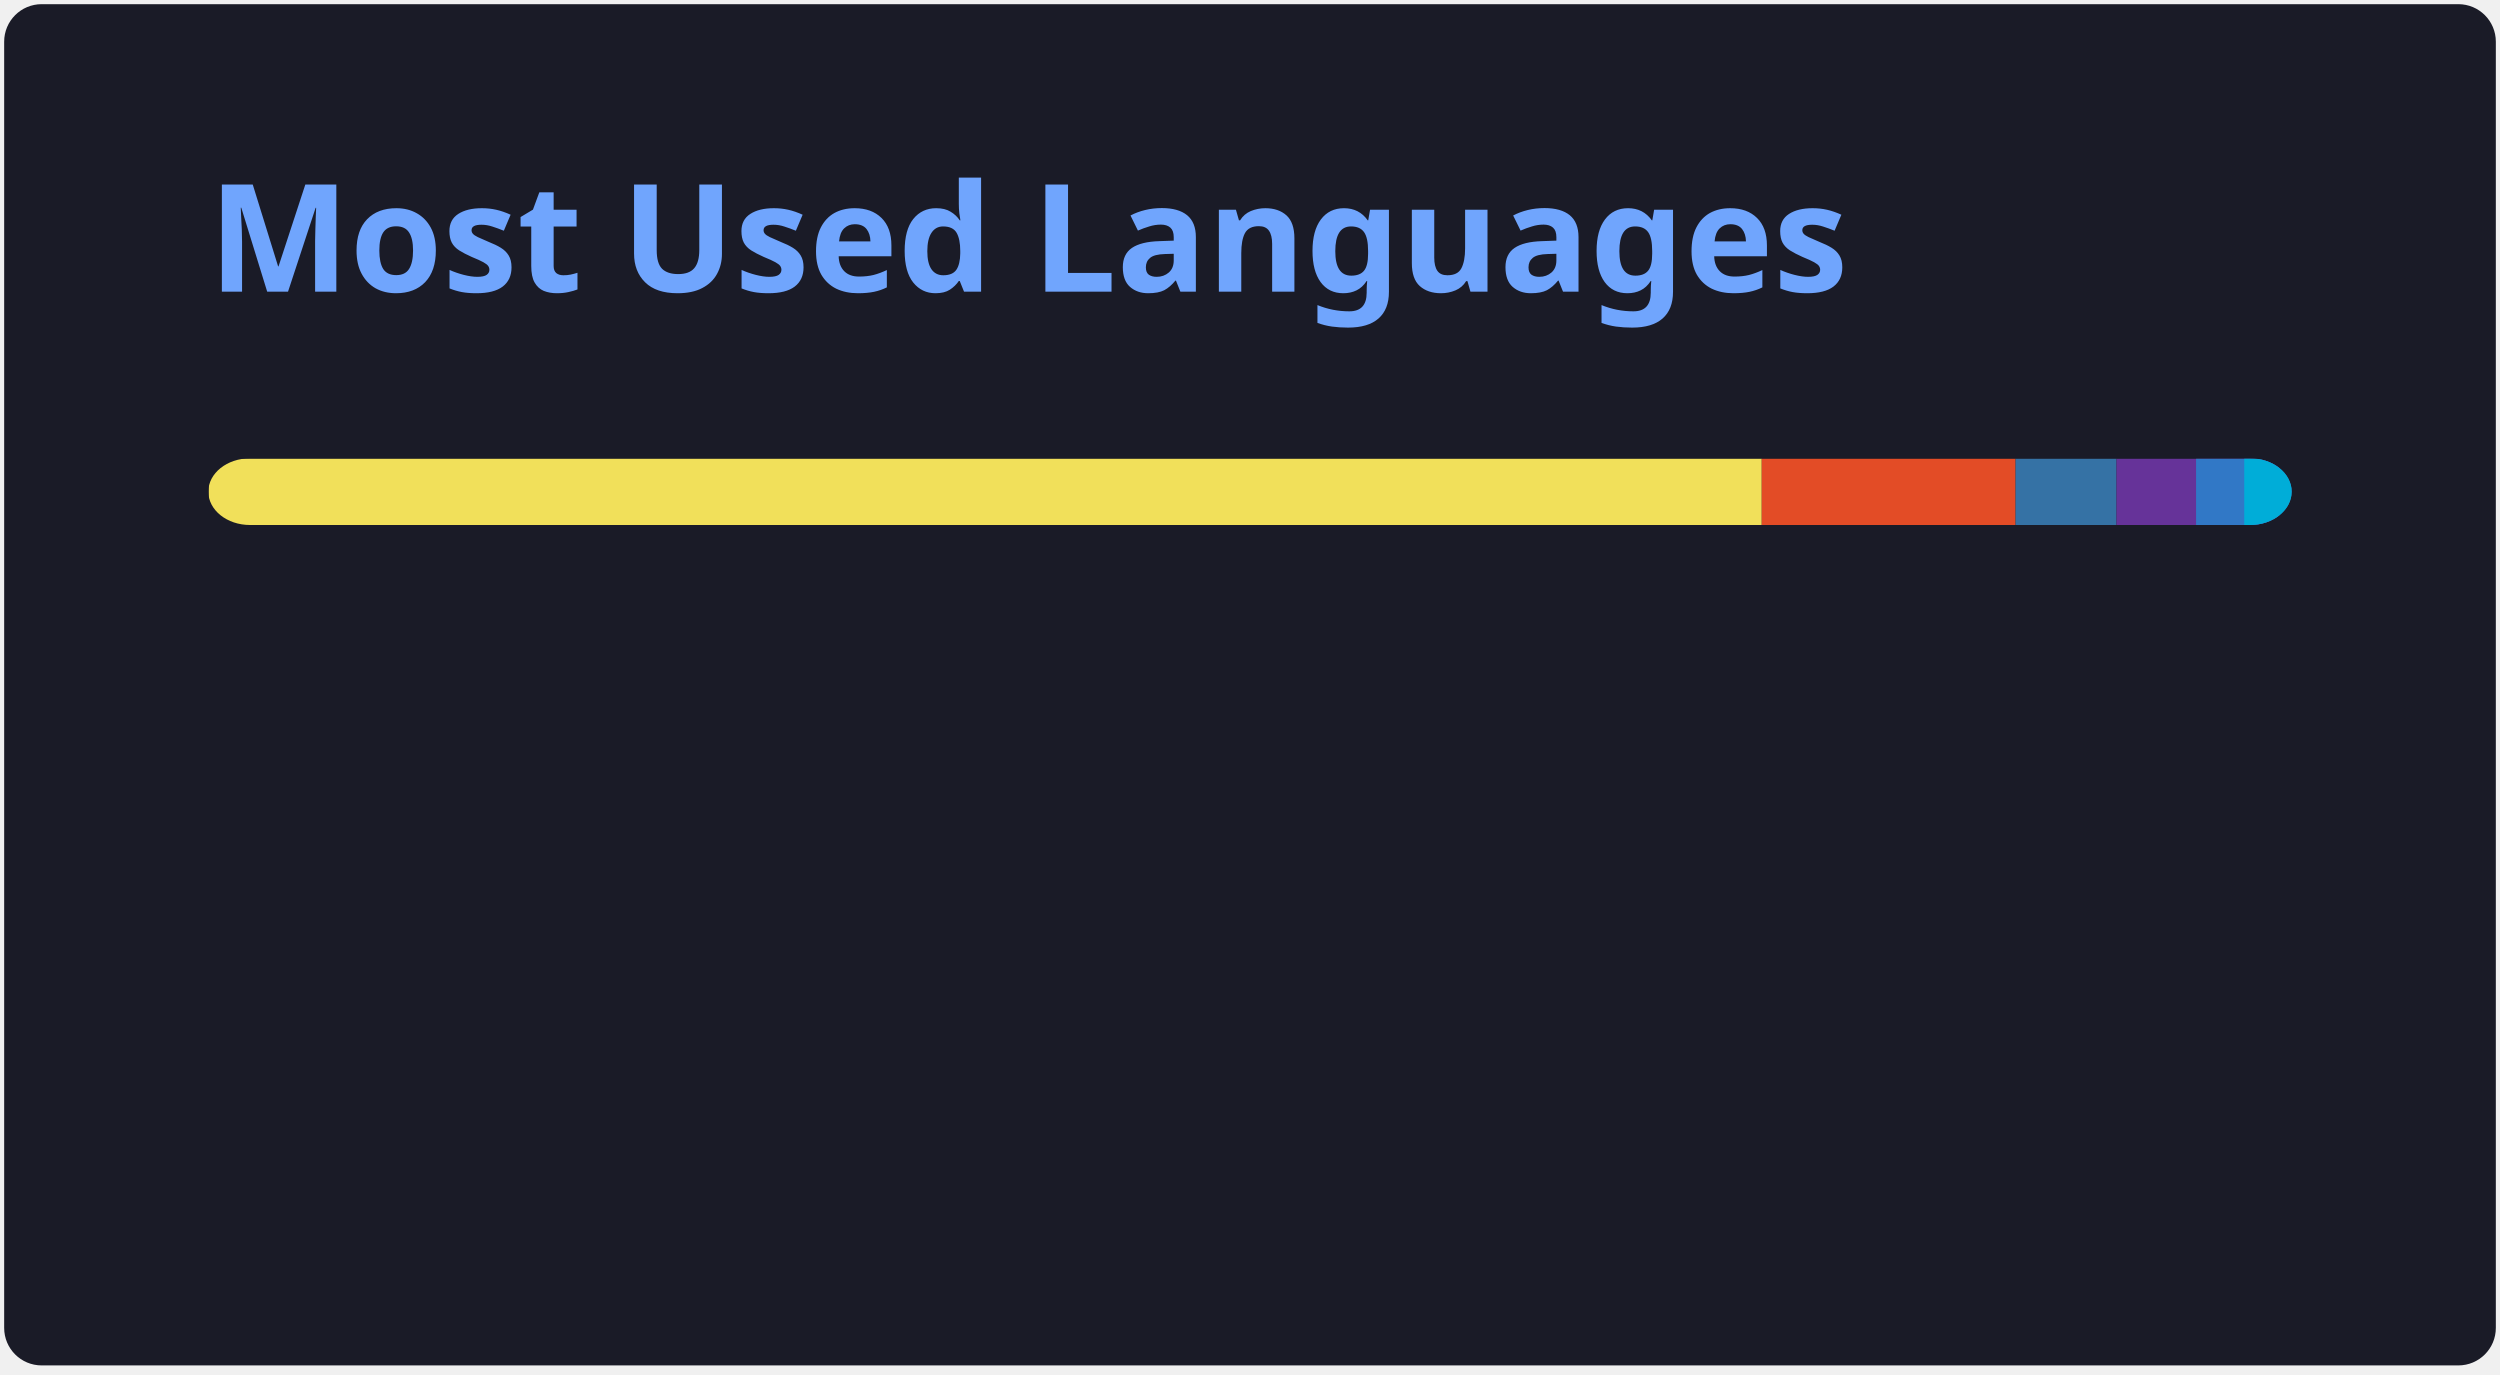
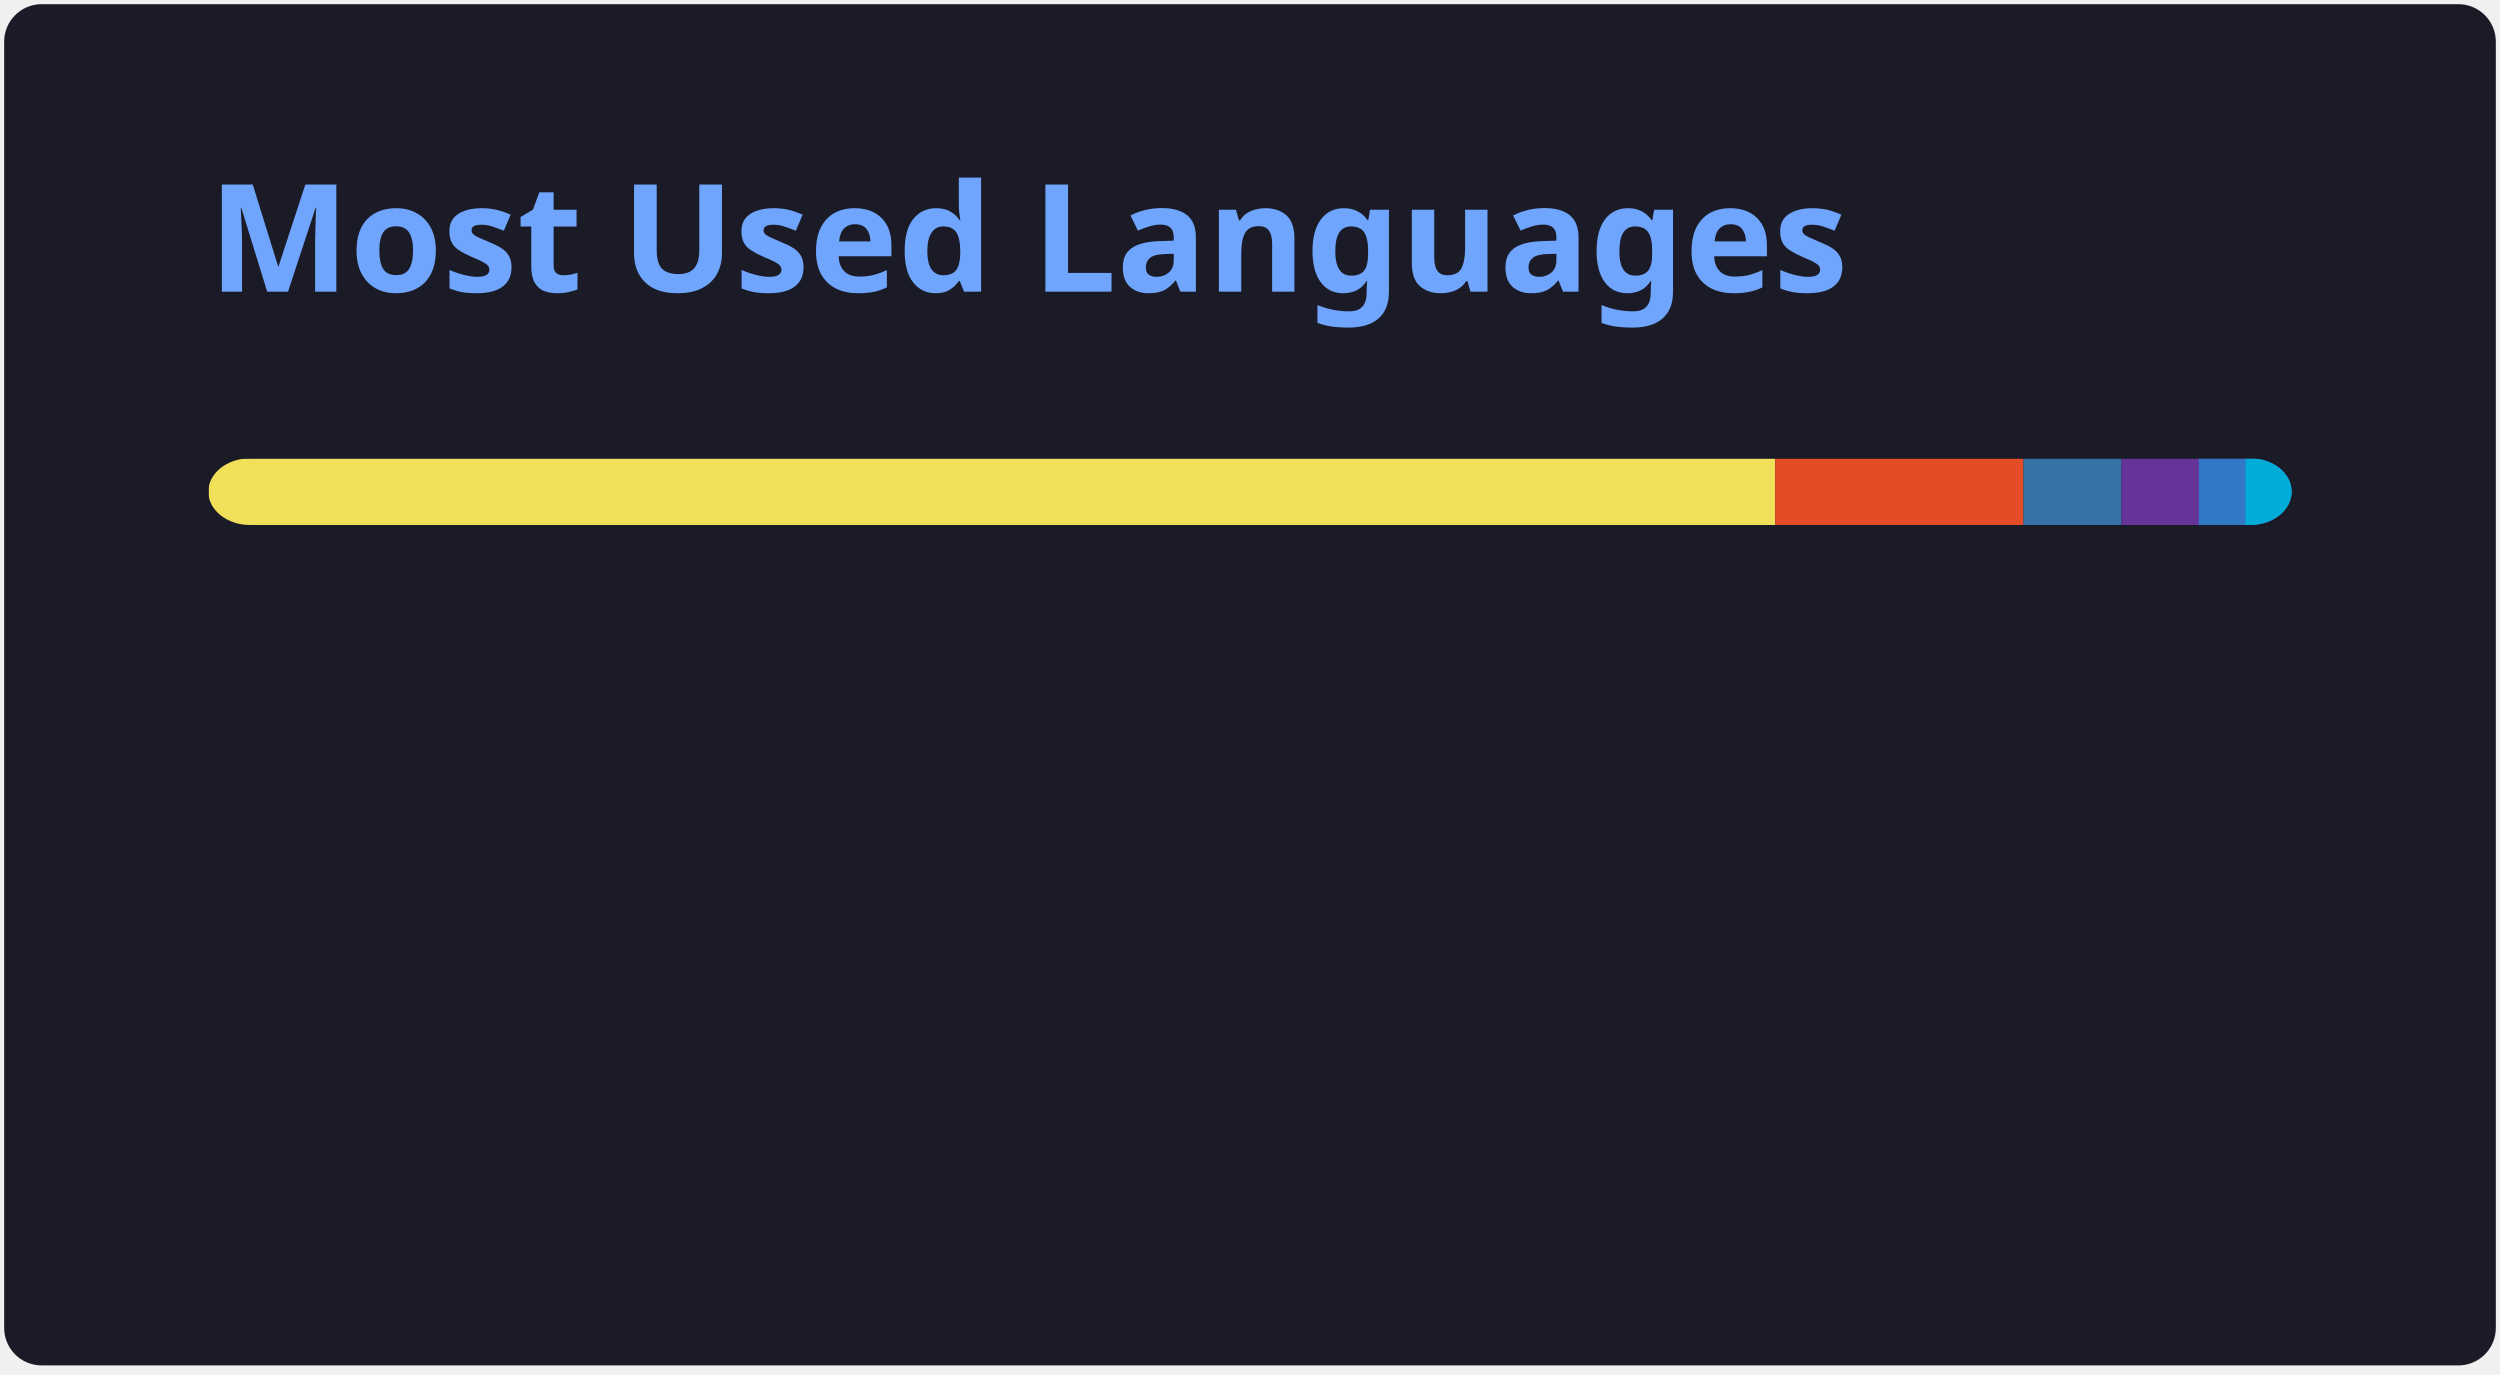
<svg xmlns="http://www.w3.org/2000/svg" width="300" height="165" viewBox="0 0 300 165" fill="none" role="img" aria-labelledby="descId">
  <style>
          .header {
            font: 600 18px 'Segoe UI', Ubuntu, Sans-Serif;
            fill: #70a5fd;
            animation: fadeInAnimation 0.8s ease-in-out forwards;
          }
          @supports(-moz-appearance: auto) {
            /* Selector detects Firefox */
            .header { font-size: 15.5px; }
          }
          
    @keyframes slideInAnimation {
      from {
        width: 0;
      }
      to {
        width: calc(100%-100px);
      }
    }
    @keyframes growWidthAnimation {
      from {
        width: 0;
      }
      to {
        width: 100%;
      }
    }
    .stat {
      font: 600 14px 'Segoe UI', Ubuntu, "Helvetica Neue", Sans-Serif; fill: #38bdae;
    }
    @supports(-moz-appearance: auto) {
      /* Selector detects Firefox */
      .stat { font-size:12px; }
    }
    .bold { font-weight: 700 }
    .lang-name {
      font: 400 11px "Segoe UI", Ubuntu, Sans-Serif;
      fill: #38bdae;
    }
    .stagger {
      opacity: 0;
      animation: fadeInAnimation 0.3s ease-in-out forwards;
    }
    #rect-mask rect{
      animation: slideInAnimation 1s ease-in-out forwards;
    }
    .lang-progress{
      animation: growWidthAnimation 0.6s ease-in-out forwards;
    }
    .progress-background { fill: #ddd; }
    
          

          
      /* Animations */
      @keyframes scaleInAnimation {
        from {
          transform: translate(-5px, 5px) scale(0);
        }
        to {
          transform: translate(-5px, 5px) scale(1);
        }
      }
      @keyframes fadeInAnimation {
        from {
          opacity: 0;
        }
        to {
          opacity: 1;
        }
      }
    
          
        </style>
  <defs>
          
          
        </defs>
  <rect data-testid="card-bg" class="card-bg" x="0.5" y="0.5" rx="4.5" height="99%" stroke="#e4e2e2" width="299" fill="#1a1b27" stroke-opacity="0" />
  <g data-testid="card-title" transform="translate(25, 35)">
    <g transform="translate(0, 0)">
      <text x="0" y="0" class="header" data-testid="header">Most Used Languages</text>
    </g>
  </g>
  <g data-testid="main-card-body" transform="translate(0, 55)">
    <svg data-testid="lang-items" x="25">
      <mask id="rect-mask">
        <rect x="0" y="0" width="250" height="8" fill="white" rx="5" />
      </mask>
-       <rect mask="url(#rect-mask)" data-testid="lang-progress" x="0" y="0" width="186.41" height="8" fill="#f1e05a" />
-       <rect mask="url(#rect-mask)" data-testid="lang-progress" x="186.41" y="0" width="30.46" height="8" fill="#e34c26" />
-       <rect mask="url(#rect-mask)" data-testid="lang-progress" x="216.87" y="0" width="12.11" height="8" fill="#3572A5" />
-       <rect mask="url(#rect-mask)" data-testid="lang-progress" x="228.98" y="0" width="19.55" height="8" fill="#663399" />
-       <rect mask="url(#rect-mask)" data-testid="lang-progress" x="238.53" y="0" width="15.78" height="8" fill="#3178c6" />
-       <rect mask="url(#rect-mask)" data-testid="lang-progress" x="244.31" y="0" width="15.69" height="8" fill="#00ADD8" />
+       <rect mask="url(#rect-mask)" data-testid="lang-progress" x="0" y="0" width="188.02" height="8" fill="#f1e05a" />
+       <rect mask="url(#rect-mask)" data-testid="lang-progress" x="188.02" y="0" width="29.79" height="8" fill="#e34c26" />
+       <rect mask="url(#rect-mask)" data-testid="lang-progress" x="217.81" y="0" width="11.77" height="8" fill="#3572A5" />
+       <rect mask="url(#rect-mask)" data-testid="lang-progress" x="229.58" y="0" width="19.28" height="8" fill="#663399" />
+       <rect mask="url(#rect-mask)" data-testid="lang-progress" x="238.86" y="0" width="15.62" height="8" fill="#3178c6" />
+       <rect mask="url(#rect-mask)" data-testid="lang-progress" x="244.48" y="0" width="15.52" height="8" fill="#00ADD8" />
      <g transform="translate(0, 25)">
        <g transform="translate(0, 0)">
          <g transform="translate(0, 0)">
            <g class="stagger" style="animation-delay: 450ms">
              <circle cx="5" cy="6" r="5" fill="#f1e05a" />
              <text data-testid="lang-name" x="15" y="10" class="lang-name">
-         JavaScript 74.56%
+         JavaScript 75.21%
      </text>
            </g>
          </g>
          <g transform="translate(0, 25)">
            <g class="stagger" style="animation-delay: 600ms">
              <circle cx="5" cy="6" r="5" fill="#e34c26" />
              <text data-testid="lang-name" x="15" y="10" class="lang-name">
-         HTML 12.18%
+         HTML 11.92%
      </text>
            </g>
          </g>
          <g transform="translate(0, 50)">
            <g class="stagger" style="animation-delay: 750ms">
              <circle cx="5" cy="6" r="5" fill="#3572A5" />
              <text data-testid="lang-name" x="15" y="10" class="lang-name">
-         Python 4.84%
+         Python 4.71%
      </text>
            </g>
          </g>
        </g>
        <g transform="translate(150, 0)">
          <g transform="translate(0, 0)">
            <g class="stagger" style="animation-delay: 450ms">
              <circle cx="5" cy="6" r="5" fill="#663399" />
              <text data-testid="lang-name" x="15" y="10" class="lang-name">
-         CSS 3.82%
+         CSS 3.71%
      </text>
            </g>
          </g>
          <g transform="translate(0, 25)">
            <g class="stagger" style="animation-delay: 600ms">
              <circle cx="5" cy="6" r="5" fill="#3178c6" />
              <text data-testid="lang-name" x="15" y="10" class="lang-name">
-         TypeScript 2.31%
+         TypeScript 2.25%
      </text>
            </g>
          </g>
          <g transform="translate(0, 50)">
            <g class="stagger" style="animation-delay: 750ms">
              <circle cx="5" cy="6" r="5" fill="#00ADD8" />
              <text data-testid="lang-name" x="15" y="10" class="lang-name">
-         Go 2.27%
+         Go 2.21%
      </text>
            </g>
          </g>
        </g>
      </g>
    </svg>
  </g>
</svg>
